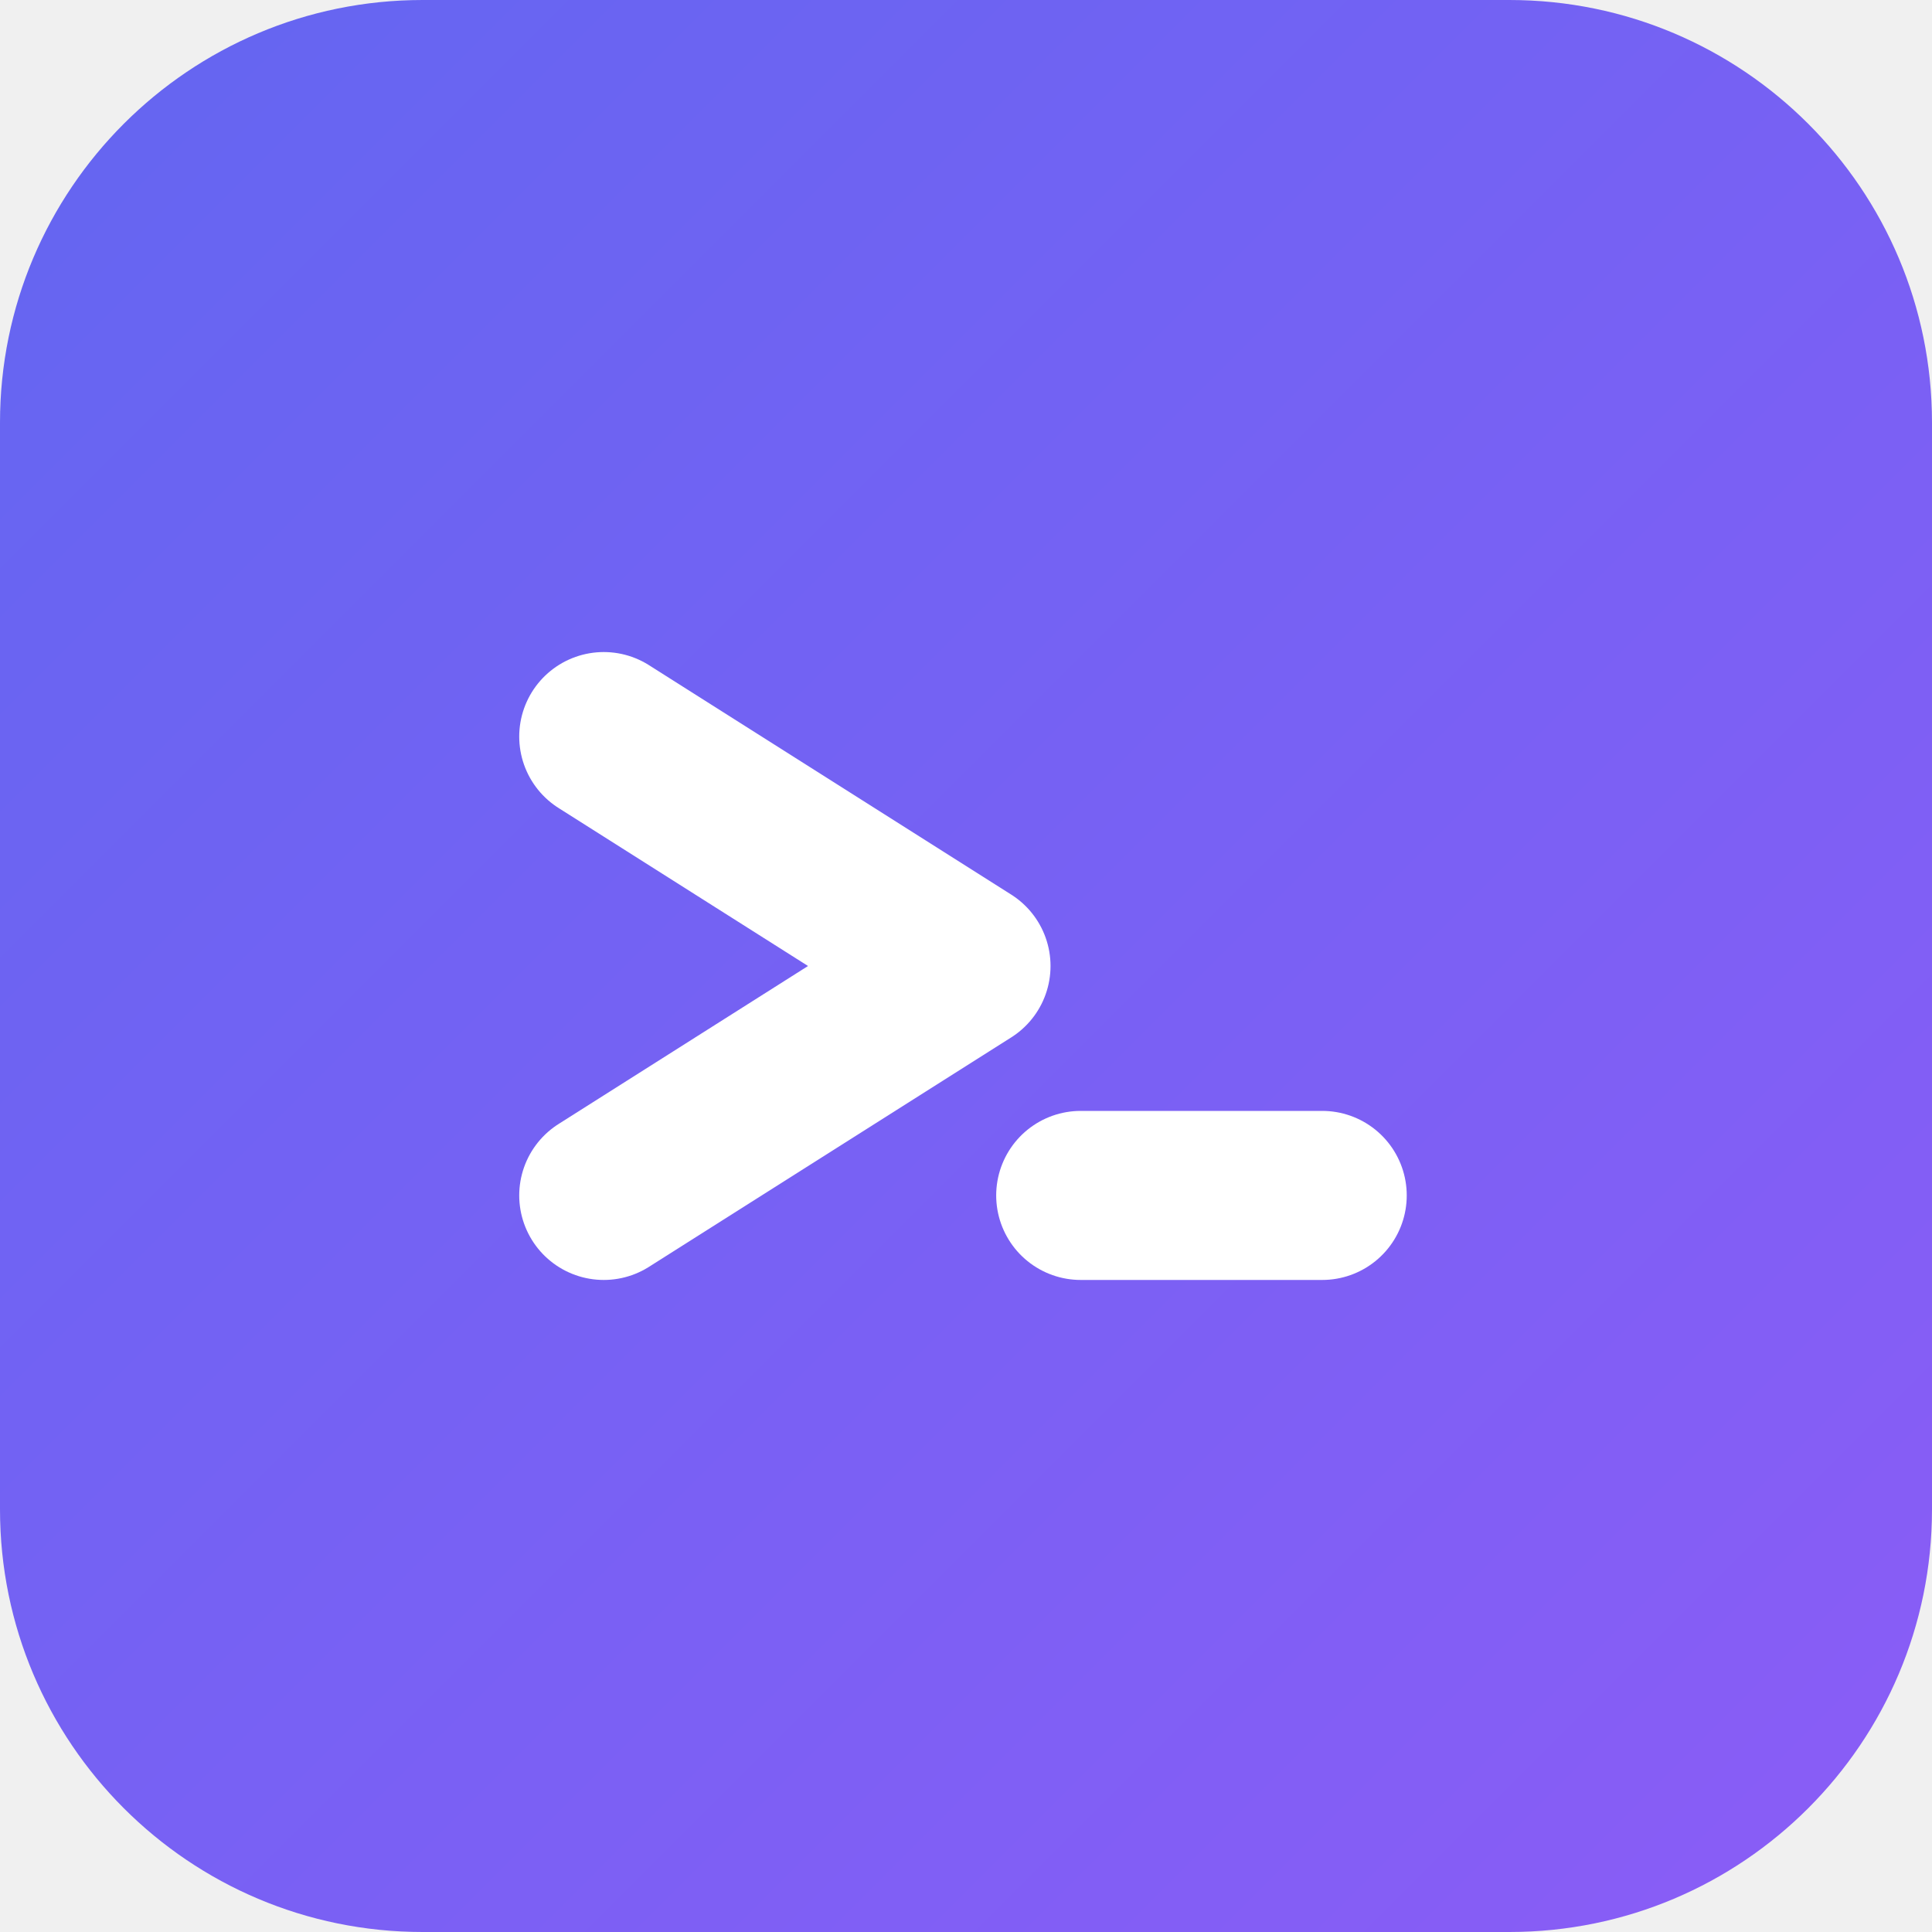
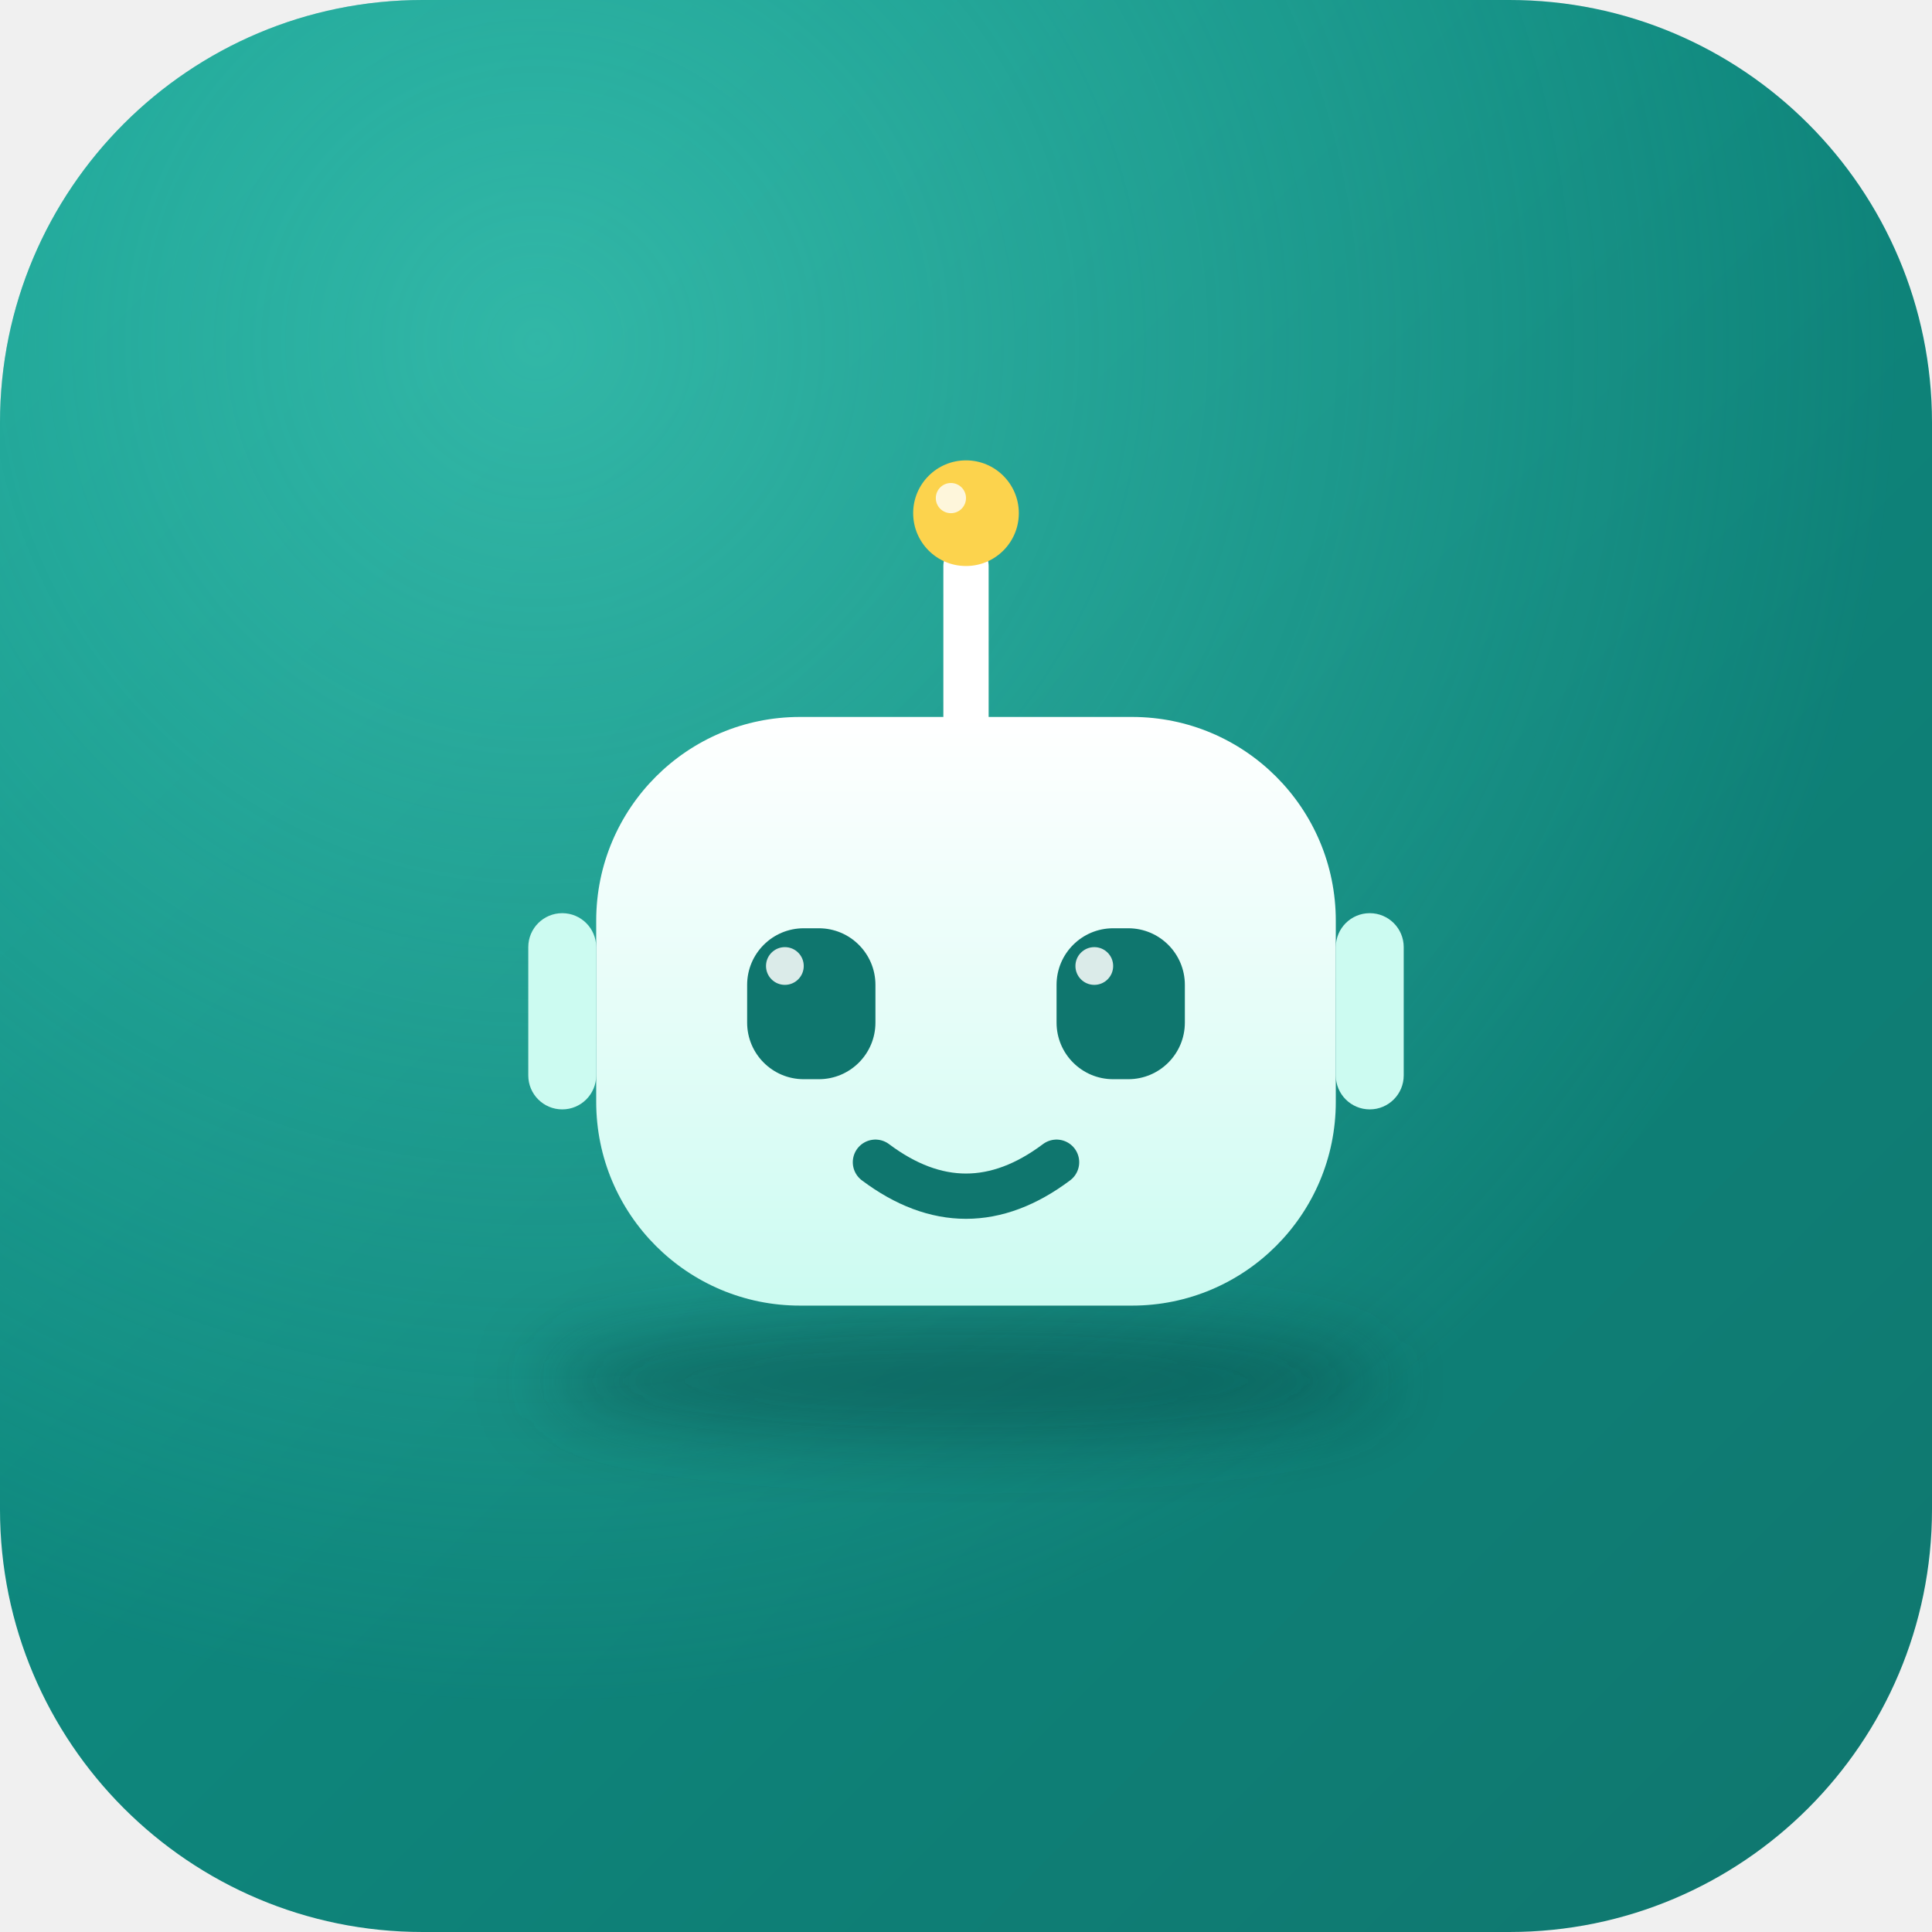
<svg xmlns="http://www.w3.org/2000/svg" width="512" height="512" viewBox="0 0 512 512">
  <defs>
    <linearGradient id="bg" x1="0" y1="0" x2="1" y2="1">
-       <stop offset="0" stop-color="#6366F1" />
-       <stop offset="1" stop-color="#8B5CF6" />
+       <stop offset="0" stop-color="#0D9488" />
+       <stop offset="1" stop-color="#0F766E" />
    </linearGradient>
+     <radialGradient id="glow" cx="0.28" cy="0.18" r="0.7">
+       <stop offset="0" stop-color="#5EEAD4" stop-opacity="0.45" />
+       <stop offset="1" stop-color="#5EEAD4" stop-opacity="0" />
+     </radialGradient>
+     <linearGradient id="head" x1="0" y1="0" x2="0" y2="1">
+       <stop offset="0" stop-color="#FFFFFF" />
+       <stop offset="1" stop-color="#CCFBF1" />
+     </linearGradient>
+     <filter id="soft" x="-50%" y="-50%" width="200%" height="200%">
+       <feGaussianBlur stdDeviation="10" />
+     </filter>
  </defs>
  <rect width="512" height="512" rx="112" fill="url(#bg)" />
-   <g fill="none" stroke="#FFFFFF" stroke-width="56" stroke-linecap="round" stroke-linejoin="round" transform="translate(256 256) scale(0.8) translate(-256 -256)">
-     <path d="M136 180 L256 256 L136 332" />
-     <path d="M294 332 L374 332" />
-   </g>
+   <rect width="512" height="512" rx="112" fill="url(#glow)" />
+   <ellipse cx="256" cy="366" rx="112" ry="16" fill="#042F2E" opacity="0.35" filter="url(#soft)" />
+   <rect x="140" y="242" width="18" height="52" rx="9" fill="#CCFBF1" />
+   <rect x="354" y="242" width="18" height="52" rx="9" fill="#CCFBF1" />
+   <line x1="256" y1="190" x2="256" y2="150" stroke="#FFFFFF" stroke-width="12" stroke-linecap="round" />
+   <circle cx="256" cy="136" r="14" fill="#FCD34D" />
+   <circle cx="252" cy="132" r="4" fill="#FFFFFF" opacity="0.8" />
+   <rect x="158" y="190" width="196" height="156" rx="54" fill="url(#head)" />
+   <rect x="198" y="246" width="34" height="40" rx="15" fill="#0F766E" />
+   <rect x="280" y="246" width="34" height="40" rx="15" fill="#0F766E" />
+   <circle cx="208" cy="256" r="5" fill="#FFFFFF" opacity="0.85" />
+   <circle cx="290" cy="256" r="5" fill="#FFFFFF" opacity="0.85" />
+   <path d="M232 308 Q256 326 280 308" fill="none" stroke="#0F766E" stroke-width="12" stroke-linecap="round" />
</svg>
